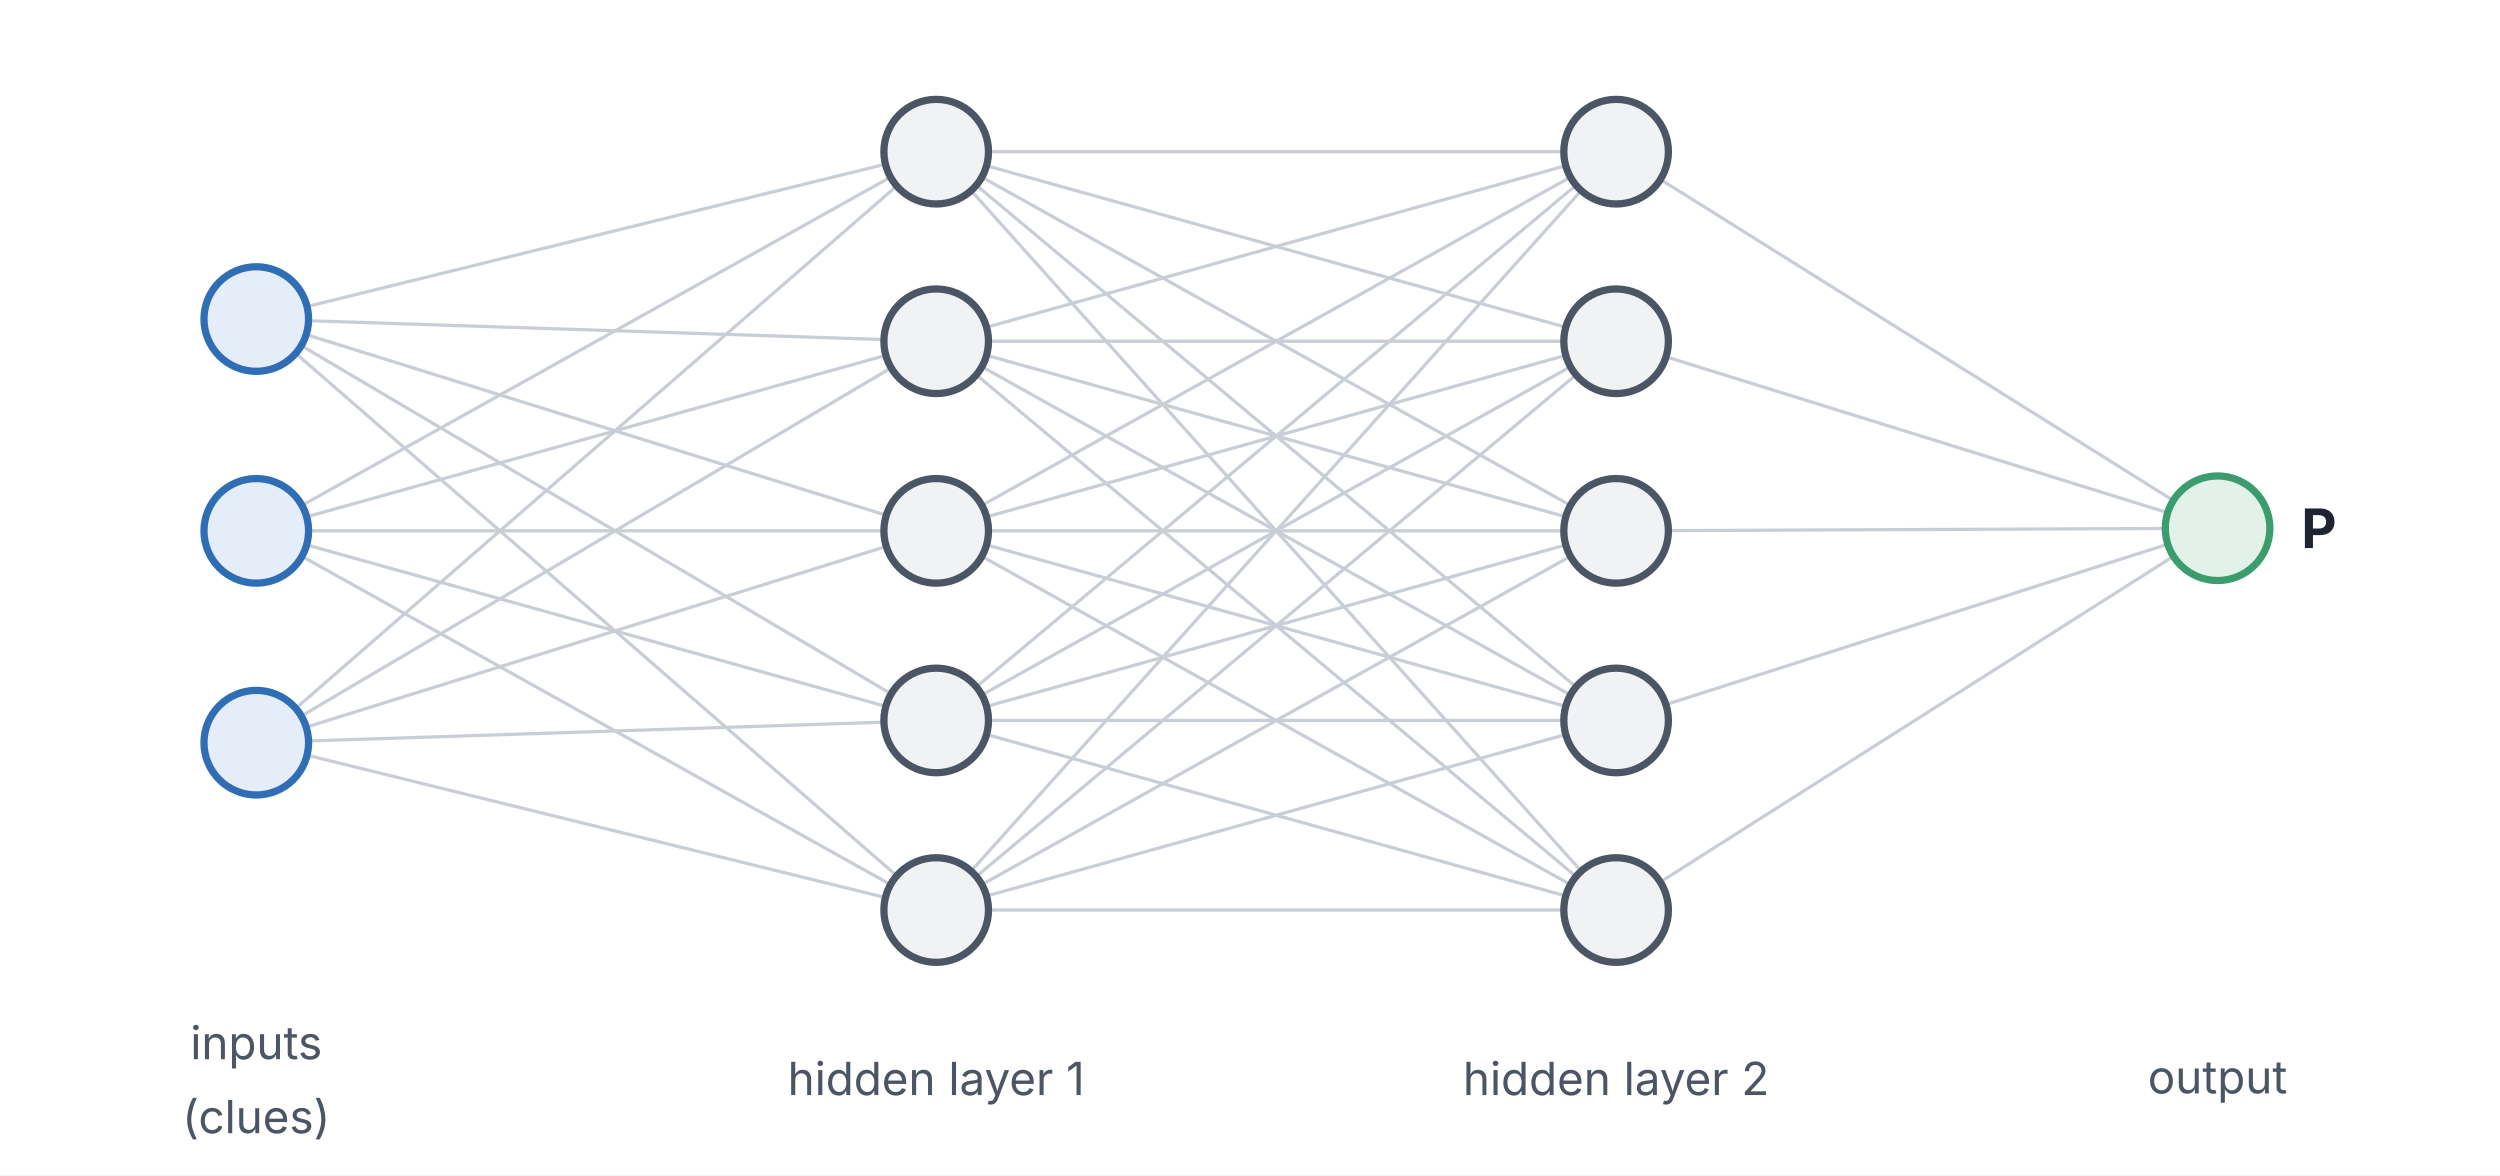
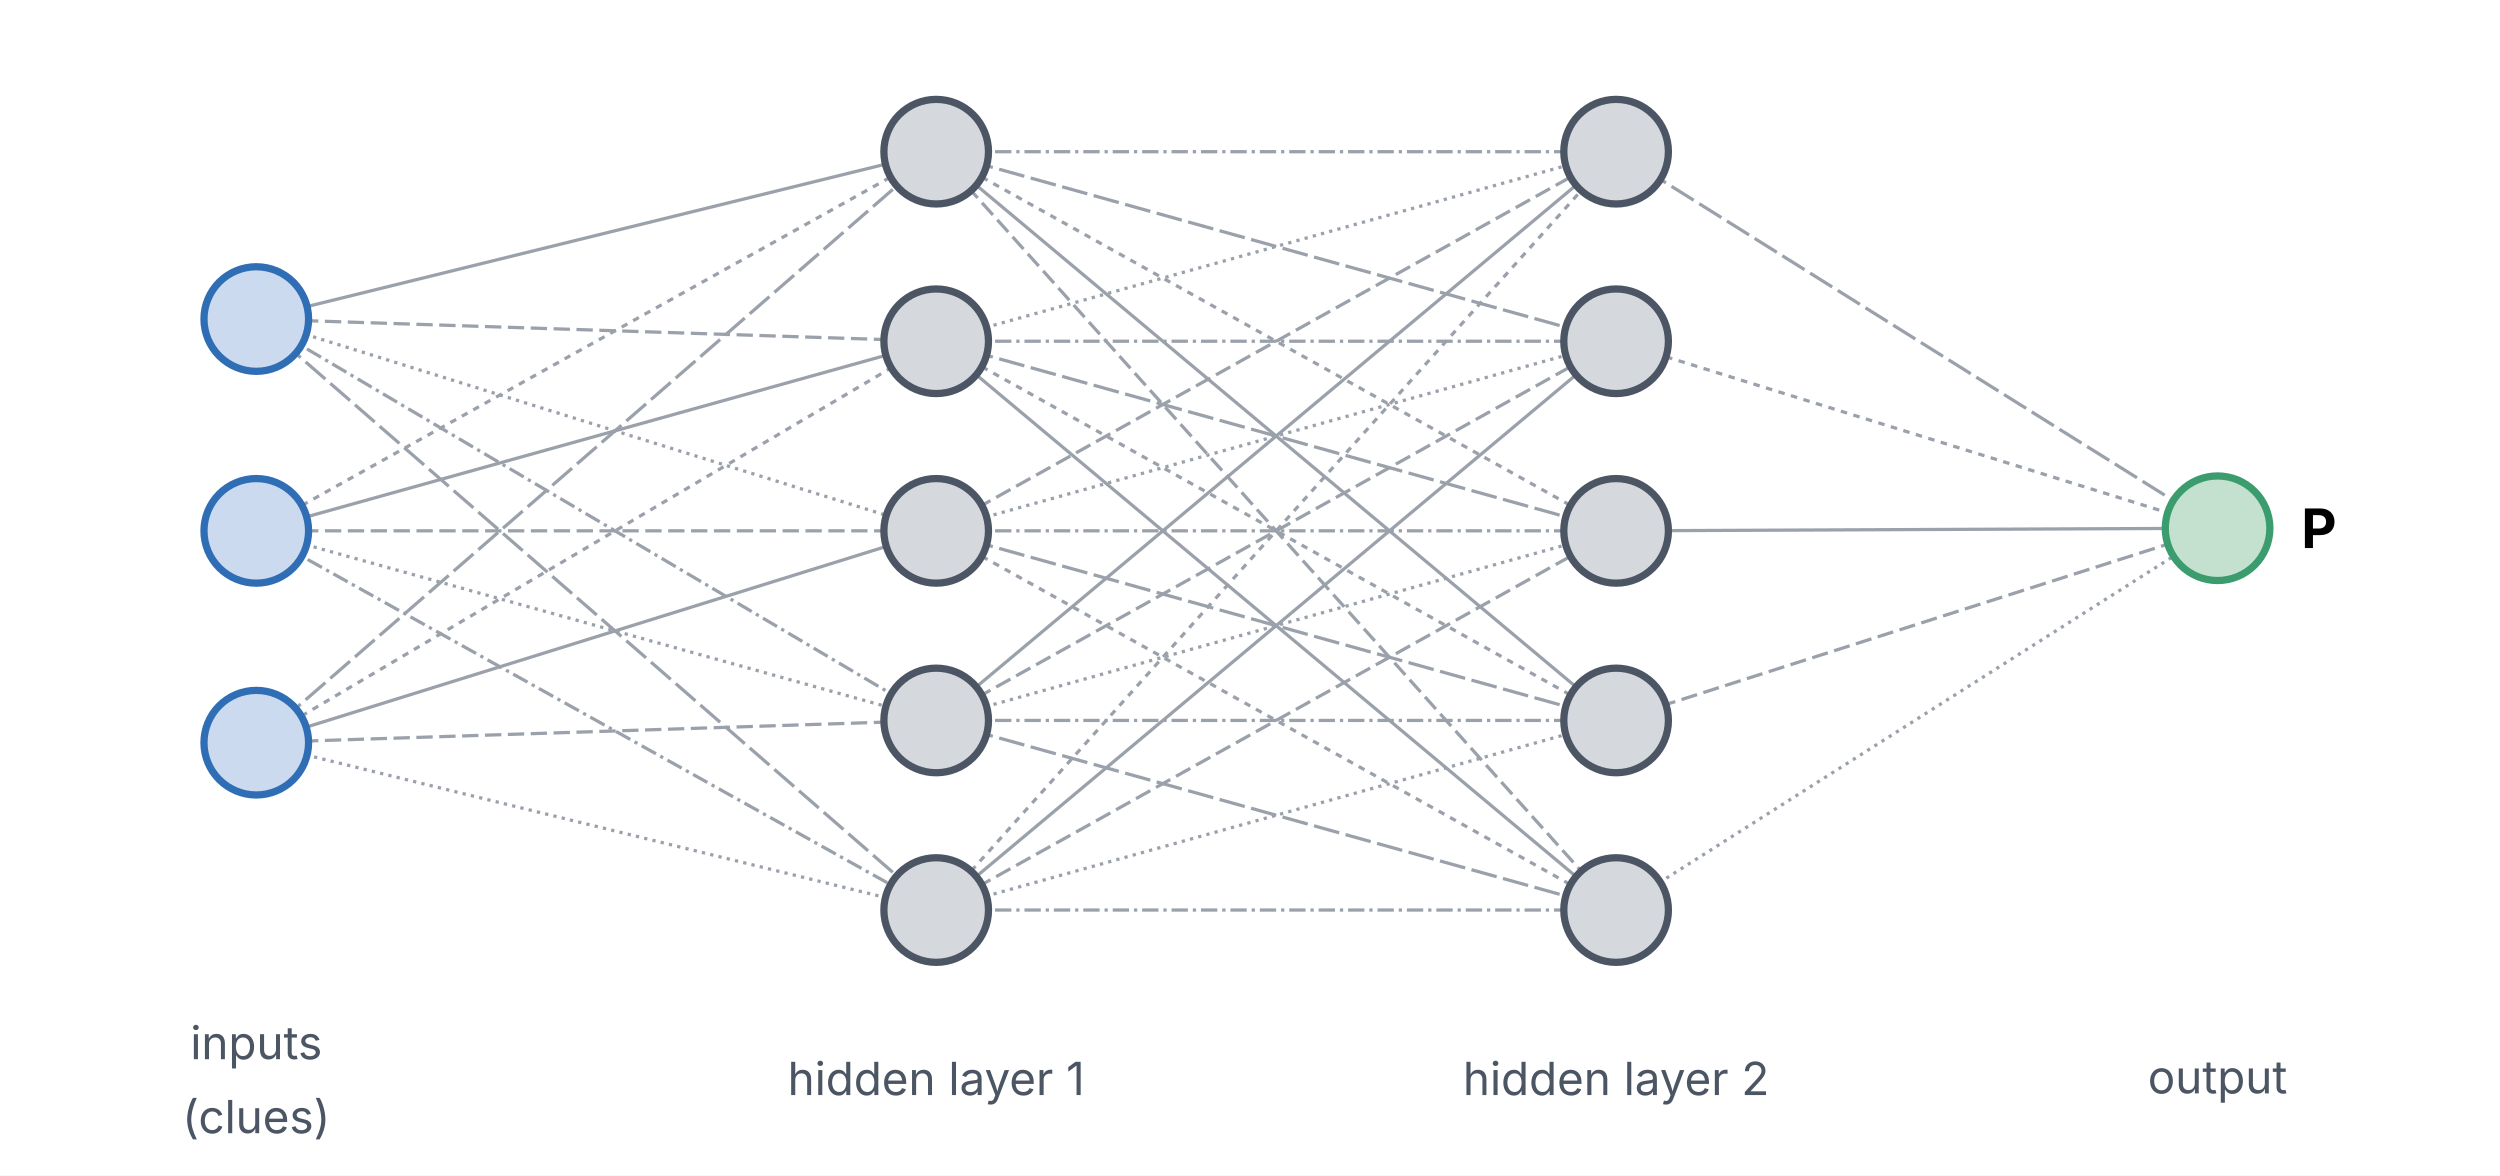
<svg xmlns="http://www.w3.org/2000/svg" width="344.16pt" height="161.83pt" viewBox="0 0 344.16 161.83" version="1.1">
  <defs>
    <style type="text/css">*{stroke-linejoin: round; stroke-linecap: butt}</style>
  </defs>
  <g id="figure_1">
    <g id="patch_1">
      <path d="M 0 161.83  L 344.16 161.83  L 344.16 0  L 0 0  z " style="fill: #ffffff" />
    </g>
    <g id="axes_1">
      <g id="line2d_1">
-         <path d="M 35.28 43.92  L 128.88 20.88  " clip-path="url(#p7cce0aa101)" style="fill: none; stroke: #c9ced6; stroke-width: 0.45; stroke-linecap: round" />
+         <path d="M 35.28 43.92  L 128.88 20.88  " clip-path="url(#p9bbc3f836b)" style="fill: none; stroke: #9aa1ab; stroke-width: 0.45; stroke-linecap: round" />
      </g>
      <g id="line2d_2">
-         <path d="M 35.28 43.92  L 128.88 46.98  " clip-path="url(#p7cce0aa101)" style="fill: none; stroke: #c9ced6; stroke-width: 0.45; stroke-linecap: round" />
+         <path d="M 35.28 43.92  L 128.88 46.98  " clip-path="url(#p9bbc3f836b)" style="fill: none; stroke-dasharray: 2.25,0.9; stroke-dashoffset: 0; stroke: #9aa1ab; stroke-width: 0.45" />
      </g>
      <g id="line2d_3">
-         <path d="M 35.28 43.92  L 128.88 73.08  " clip-path="url(#p7cce0aa101)" style="fill: none; stroke: #c9ced6; stroke-width: 0.45; stroke-linecap: round" />
+         <path d="M 35.28 43.92  L 128.88 73.08  " clip-path="url(#p9bbc3f836b)" style="fill: none; stroke-dasharray: 0.45,0.72; stroke-dashoffset: 0; stroke: #9aa1ab; stroke-width: 0.45" />
      </g>
      <g id="line2d_4">
-         <path d="M 35.28 43.92  L 128.88 99.18  " clip-path="url(#p7cce0aa101)" style="fill: none; stroke: #c9ced6; stroke-width: 0.45; stroke-linecap: round" />
+         <path d="M 35.28 43.92  L 128.88 99.18  " clip-path="url(#p9bbc3f836b)" style="fill: none; stroke-dasharray: 2.25,0.675,0.45,0.675; stroke-dashoffset: 0; stroke: #9aa1ab; stroke-width: 0.45" />
      </g>
      <g id="line2d_5">
-         <path d="M 35.28 43.92  L 128.88 125.28  " clip-path="url(#p7cce0aa101)" style="fill: none; stroke: #c9ced6; stroke-width: 0.45; stroke-linecap: round" />
+         <path d="M 35.28 43.92  L 128.88 125.28  " clip-path="url(#p9bbc3f836b)" style="fill: none; stroke-dasharray: 3.6,0.9; stroke-dashoffset: 0; stroke: #9aa1ab; stroke-width: 0.45" />
      </g>
      <g id="line2d_6">
-         <path d="M 35.28 73.08  L 128.88 20.88  " clip-path="url(#p7cce0aa101)" style="fill: none; stroke: #c9ced6; stroke-width: 0.45; stroke-linecap: round" />
+         <path d="M 35.28 73.08  L 128.88 20.88  " clip-path="url(#p9bbc3f836b)" style="fill: none; stroke-dasharray: 0.9,0.9; stroke-dashoffset: 0; stroke: #9aa1ab; stroke-width: 0.45" />
      </g>
      <g id="line2d_7">
-         <path d="M 35.28 73.08  L 128.88 46.98  " clip-path="url(#p7cce0aa101)" style="fill: none; stroke: #c9ced6; stroke-width: 0.45; stroke-linecap: round" />
+         <path d="M 35.28 73.08  L 128.88 46.98  " clip-path="url(#p9bbc3f836b)" style="fill: none; stroke: #9aa1ab; stroke-width: 0.45; stroke-linecap: round" />
      </g>
      <g id="line2d_8">
-         <path d="M 35.28 73.08  L 128.88 73.08  " clip-path="url(#p7cce0aa101)" style="fill: none; stroke: #c9ced6; stroke-width: 0.45; stroke-linecap: round" />
+         <path d="M 35.28 73.08  L 128.88 73.08  " clip-path="url(#p9bbc3f836b)" style="fill: none; stroke-dasharray: 2.25,0.9; stroke-dashoffset: 0; stroke: #9aa1ab; stroke-width: 0.45" />
      </g>
      <g id="line2d_9">
-         <path d="M 35.28 73.08  L 128.88 99.18  " clip-path="url(#p7cce0aa101)" style="fill: none; stroke: #c9ced6; stroke-width: 0.45; stroke-linecap: round" />
+         <path d="M 35.28 73.08  L 128.88 99.18  " clip-path="url(#p9bbc3f836b)" style="fill: none; stroke-dasharray: 0.45,0.72; stroke-dashoffset: 0; stroke: #9aa1ab; stroke-width: 0.45" />
      </g>
      <g id="line2d_10">
-         <path d="M 35.28 73.08  L 128.88 125.28  " clip-path="url(#p7cce0aa101)" style="fill: none; stroke: #c9ced6; stroke-width: 0.45; stroke-linecap: round" />
+         <path d="M 35.28 73.08  L 128.88 125.28  " clip-path="url(#p9bbc3f836b)" style="fill: none; stroke-dasharray: 2.25,0.675,0.45,0.675; stroke-dashoffset: 0; stroke: #9aa1ab; stroke-width: 0.45" />
      </g>
      <g id="line2d_11">
-         <path d="M 35.28 102.24  L 128.88 20.88  " clip-path="url(#p7cce0aa101)" style="fill: none; stroke: #c9ced6; stroke-width: 0.45; stroke-linecap: round" />
+         <path d="M 35.28 102.24  L 128.88 20.88  " clip-path="url(#p9bbc3f836b)" style="fill: none; stroke-dasharray: 3.6,0.9; stroke-dashoffset: 0; stroke: #9aa1ab; stroke-width: 0.45" />
      </g>
      <g id="line2d_12">
-         <path d="M 35.28 102.24  L 128.88 46.98  " clip-path="url(#p7cce0aa101)" style="fill: none; stroke: #c9ced6; stroke-width: 0.45; stroke-linecap: round" />
+         <path d="M 35.28 102.24  L 128.88 46.98  " clip-path="url(#p9bbc3f836b)" style="fill: none; stroke-dasharray: 0.9,0.9; stroke-dashoffset: 0; stroke: #9aa1ab; stroke-width: 0.45" />
      </g>
      <g id="line2d_13">
-         <path d="M 35.28 102.24  L 128.88 73.08  " clip-path="url(#p7cce0aa101)" style="fill: none; stroke: #c9ced6; stroke-width: 0.45; stroke-linecap: round" />
+         <path d="M 35.28 102.24  L 128.88 73.08  " clip-path="url(#p9bbc3f836b)" style="fill: none; stroke: #9aa1ab; stroke-width: 0.45; stroke-linecap: round" />
      </g>
      <g id="line2d_14">
-         <path d="M 35.28 102.24  L 128.88 99.18  " clip-path="url(#p7cce0aa101)" style="fill: none; stroke: #c9ced6; stroke-width: 0.45; stroke-linecap: round" />
+         <path d="M 35.28 102.24  L 128.88 99.18  " clip-path="url(#p9bbc3f836b)" style="fill: none; stroke-dasharray: 2.25,0.9; stroke-dashoffset: 0; stroke: #9aa1ab; stroke-width: 0.45" />
      </g>
      <g id="line2d_15">
-         <path d="M 35.28 102.24  L 128.88 125.28  " clip-path="url(#p7cce0aa101)" style="fill: none; stroke: #c9ced6; stroke-width: 0.45; stroke-linecap: round" />
+         <path d="M 35.28 102.24  L 128.88 125.28  " clip-path="url(#p9bbc3f836b)" style="fill: none; stroke-dasharray: 0.45,0.72; stroke-dashoffset: 0; stroke: #9aa1ab; stroke-width: 0.45" />
      </g>
      <g id="line2d_16">
-         <path d="M 128.88 20.88  L 222.48 20.88  " clip-path="url(#p7cce0aa101)" style="fill: none; stroke: #c9ced6; stroke-width: 0.45; stroke-linecap: round" />
+         <path d="M 128.88 20.88  L 222.48 20.88  " clip-path="url(#p9bbc3f836b)" style="fill: none; stroke-dasharray: 2.25,0.675,0.45,0.675; stroke-dashoffset: 0; stroke: #9aa1ab; stroke-width: 0.45" />
      </g>
      <g id="line2d_17">
-         <path d="M 128.88 20.88  L 222.48 46.98  " clip-path="url(#p7cce0aa101)" style="fill: none; stroke: #c9ced6; stroke-width: 0.45; stroke-linecap: round" />
+         <path d="M 128.88 20.88  L 222.48 46.98  " clip-path="url(#p9bbc3f836b)" style="fill: none; stroke-dasharray: 3.6,0.9; stroke-dashoffset: 0; stroke: #9aa1ab; stroke-width: 0.45" />
      </g>
      <g id="line2d_18">
-         <path d="M 128.88 20.88  L 222.48 73.08  " clip-path="url(#p7cce0aa101)" style="fill: none; stroke: #c9ced6; stroke-width: 0.45; stroke-linecap: round" />
+         <path d="M 128.88 20.88  L 222.48 73.08  " clip-path="url(#p9bbc3f836b)" style="fill: none; stroke-dasharray: 0.9,0.9; stroke-dashoffset: 0; stroke: #9aa1ab; stroke-width: 0.45" />
      </g>
      <g id="line2d_19">
-         <path d="M 128.88 20.88  L 222.48 99.18  " clip-path="url(#p7cce0aa101)" style="fill: none; stroke: #c9ced6; stroke-width: 0.45; stroke-linecap: round" />
+         <path d="M 128.88 20.88  L 222.48 99.18  " clip-path="url(#p9bbc3f836b)" style="fill: none; stroke: #9aa1ab; stroke-width: 0.45; stroke-linecap: round" />
      </g>
      <g id="line2d_20">
-         <path d="M 128.88 20.88  L 222.48 125.28  " clip-path="url(#p7cce0aa101)" style="fill: none; stroke: #c9ced6; stroke-width: 0.45; stroke-linecap: round" />
+         <path d="M 128.88 20.88  L 222.48 125.28  " clip-path="url(#p9bbc3f836b)" style="fill: none; stroke-dasharray: 2.25,0.9; stroke-dashoffset: 0; stroke: #9aa1ab; stroke-width: 0.45" />
      </g>
      <g id="line2d_21">
-         <path d="M 128.88 46.98  L 222.48 20.88  " clip-path="url(#p7cce0aa101)" style="fill: none; stroke: #c9ced6; stroke-width: 0.45; stroke-linecap: round" />
+         <path d="M 128.88 46.98  L 222.48 20.88  " clip-path="url(#p9bbc3f836b)" style="fill: none; stroke-dasharray: 0.45,0.72; stroke-dashoffset: 0; stroke: #9aa1ab; stroke-width: 0.45" />
      </g>
      <g id="line2d_22">
-         <path d="M 128.88 46.98  L 222.48 46.98  " clip-path="url(#p7cce0aa101)" style="fill: none; stroke: #c9ced6; stroke-width: 0.45; stroke-linecap: round" />
+         <path d="M 128.88 46.98  L 222.48 46.98  " clip-path="url(#p9bbc3f836b)" style="fill: none; stroke-dasharray: 2.25,0.675,0.45,0.675; stroke-dashoffset: 0; stroke: #9aa1ab; stroke-width: 0.45" />
      </g>
      <g id="line2d_23">
-         <path d="M 128.88 46.98  L 222.48 73.08  " clip-path="url(#p7cce0aa101)" style="fill: none; stroke: #c9ced6; stroke-width: 0.45; stroke-linecap: round" />
+         <path d="M 128.88 46.98  L 222.48 73.08  " clip-path="url(#p9bbc3f836b)" style="fill: none; stroke-dasharray: 3.6,0.9; stroke-dashoffset: 0; stroke: #9aa1ab; stroke-width: 0.45" />
      </g>
      <g id="line2d_24">
-         <path d="M 128.88 46.98  L 222.48 99.18  " clip-path="url(#p7cce0aa101)" style="fill: none; stroke: #c9ced6; stroke-width: 0.45; stroke-linecap: round" />
+         <path d="M 128.88 46.98  L 222.48 99.18  " clip-path="url(#p9bbc3f836b)" style="fill: none; stroke-dasharray: 0.9,0.9; stroke-dashoffset: 0; stroke: #9aa1ab; stroke-width: 0.45" />
      </g>
      <g id="line2d_25">
-         <path d="M 128.88 46.98  L 222.48 125.28  " clip-path="url(#p7cce0aa101)" style="fill: none; stroke: #c9ced6; stroke-width: 0.45; stroke-linecap: round" />
+         <path d="M 128.88 46.98  L 222.48 125.28  " clip-path="url(#p9bbc3f836b)" style="fill: none; stroke: #9aa1ab; stroke-width: 0.45; stroke-linecap: round" />
      </g>
      <g id="line2d_26">
-         <path d="M 128.88 73.08  L 222.48 20.88  " clip-path="url(#p7cce0aa101)" style="fill: none; stroke: #c9ced6; stroke-width: 0.45; stroke-linecap: round" />
+         <path d="M 128.88 73.08  L 222.48 20.88  " clip-path="url(#p9bbc3f836b)" style="fill: none; stroke-dasharray: 2.25,0.9; stroke-dashoffset: 0; stroke: #9aa1ab; stroke-width: 0.45" />
      </g>
      <g id="line2d_27">
-         <path d="M 128.88 73.08  L 222.48 46.98  " clip-path="url(#p7cce0aa101)" style="fill: none; stroke: #c9ced6; stroke-width: 0.45; stroke-linecap: round" />
+         <path d="M 128.88 73.08  L 222.48 46.98  " clip-path="url(#p9bbc3f836b)" style="fill: none; stroke-dasharray: 0.45,0.72; stroke-dashoffset: 0; stroke: #9aa1ab; stroke-width: 0.45" />
      </g>
      <g id="line2d_28">
-         <path d="M 128.88 73.08  L 222.48 73.08  " clip-path="url(#p7cce0aa101)" style="fill: none; stroke: #c9ced6; stroke-width: 0.45; stroke-linecap: round" />
+         <path d="M 128.88 73.08  L 222.48 73.08  " clip-path="url(#p9bbc3f836b)" style="fill: none; stroke-dasharray: 2.25,0.675,0.45,0.675; stroke-dashoffset: 0; stroke: #9aa1ab; stroke-width: 0.45" />
      </g>
      <g id="line2d_29">
-         <path d="M 128.88 73.08  L 222.48 99.18  " clip-path="url(#p7cce0aa101)" style="fill: none; stroke: #c9ced6; stroke-width: 0.45; stroke-linecap: round" />
+         <path d="M 128.88 73.08  L 222.48 99.18  " clip-path="url(#p9bbc3f836b)" style="fill: none; stroke-dasharray: 3.6,0.9; stroke-dashoffset: 0; stroke: #9aa1ab; stroke-width: 0.45" />
      </g>
      <g id="line2d_30">
-         <path d="M 128.88 73.08  L 222.48 125.28  " clip-path="url(#p7cce0aa101)" style="fill: none; stroke: #c9ced6; stroke-width: 0.45; stroke-linecap: round" />
+         <path d="M 128.88 73.08  L 222.48 125.28  " clip-path="url(#p9bbc3f836b)" style="fill: none; stroke-dasharray: 0.9,0.9; stroke-dashoffset: 0; stroke: #9aa1ab; stroke-width: 0.45" />
      </g>
      <g id="line2d_31">
-         <path d="M 128.88 99.18  L 222.48 20.88  " clip-path="url(#p7cce0aa101)" style="fill: none; stroke: #c9ced6; stroke-width: 0.45; stroke-linecap: round" />
+         <path d="M 128.88 99.18  L 222.48 20.88  " clip-path="url(#p9bbc3f836b)" style="fill: none; stroke: #9aa1ab; stroke-width: 0.45; stroke-linecap: round" />
      </g>
      <g id="line2d_32">
-         <path d="M 128.88 99.18  L 222.48 46.98  " clip-path="url(#p7cce0aa101)" style="fill: none; stroke: #c9ced6; stroke-width: 0.45; stroke-linecap: round" />
+         <path d="M 128.88 99.18  L 222.48 46.98  " clip-path="url(#p9bbc3f836b)" style="fill: none; stroke-dasharray: 2.25,0.9; stroke-dashoffset: 0; stroke: #9aa1ab; stroke-width: 0.45" />
      </g>
      <g id="line2d_33">
-         <path d="M 128.88 99.18  L 222.48 73.08  " clip-path="url(#p7cce0aa101)" style="fill: none; stroke: #c9ced6; stroke-width: 0.45; stroke-linecap: round" />
+         <path d="M 128.88 99.18  L 222.48 73.08  " clip-path="url(#p9bbc3f836b)" style="fill: none; stroke-dasharray: 0.45,0.72; stroke-dashoffset: 0; stroke: #9aa1ab; stroke-width: 0.45" />
      </g>
      <g id="line2d_34">
-         <path d="M 128.88 99.18  L 222.48 99.18  " clip-path="url(#p7cce0aa101)" style="fill: none; stroke: #c9ced6; stroke-width: 0.45; stroke-linecap: round" />
+         <path d="M 128.88 99.18  L 222.48 99.18  " clip-path="url(#p9bbc3f836b)" style="fill: none; stroke-dasharray: 2.25,0.675,0.45,0.675; stroke-dashoffset: 0; stroke: #9aa1ab; stroke-width: 0.45" />
      </g>
      <g id="line2d_35">
-         <path d="M 128.88 99.18  L 222.48 125.28  " clip-path="url(#p7cce0aa101)" style="fill: none; stroke: #c9ced6; stroke-width: 0.45; stroke-linecap: round" />
+         <path d="M 128.88 99.18  L 222.48 125.28  " clip-path="url(#p9bbc3f836b)" style="fill: none; stroke-dasharray: 3.6,0.9; stroke-dashoffset: 0; stroke: #9aa1ab; stroke-width: 0.45" />
      </g>
      <g id="line2d_36">
-         <path d="M 128.88 125.28  L 222.48 20.88  " clip-path="url(#p7cce0aa101)" style="fill: none; stroke: #c9ced6; stroke-width: 0.45; stroke-linecap: round" />
+         <path d="M 128.88 125.28  L 222.48 20.88  " clip-path="url(#p9bbc3f836b)" style="fill: none; stroke-dasharray: 0.9,0.9; stroke-dashoffset: 0; stroke: #9aa1ab; stroke-width: 0.45" />
      </g>
      <g id="line2d_37">
-         <path d="M 128.88 125.28  L 222.48 46.98  " clip-path="url(#p7cce0aa101)" style="fill: none; stroke: #c9ced6; stroke-width: 0.45; stroke-linecap: round" />
+         <path d="M 128.88 125.28  L 222.48 46.98  " clip-path="url(#p9bbc3f836b)" style="fill: none; stroke: #9aa1ab; stroke-width: 0.45; stroke-linecap: round" />
      </g>
      <g id="line2d_38">
-         <path d="M 128.88 125.28  L 222.48 73.08  " clip-path="url(#p7cce0aa101)" style="fill: none; stroke: #c9ced6; stroke-width: 0.45; stroke-linecap: round" />
+         <path d="M 128.88 125.28  L 222.48 73.08  " clip-path="url(#p9bbc3f836b)" style="fill: none; stroke-dasharray: 2.25,0.9; stroke-dashoffset: 0; stroke: #9aa1ab; stroke-width: 0.45" />
      </g>
      <g id="line2d_39">
-         <path d="M 128.88 125.28  L 222.48 99.18  " clip-path="url(#p7cce0aa101)" style="fill: none; stroke: #c9ced6; stroke-width: 0.45; stroke-linecap: round" />
+         <path d="M 128.88 125.28  L 222.48 99.18  " clip-path="url(#p9bbc3f836b)" style="fill: none; stroke-dasharray: 0.45,0.72; stroke-dashoffset: 0; stroke: #9aa1ab; stroke-width: 0.45" />
      </g>
      <g id="line2d_40">
-         <path d="M 128.88 125.28  L 222.48 125.28  " clip-path="url(#p7cce0aa101)" style="fill: none; stroke: #c9ced6; stroke-width: 0.45; stroke-linecap: round" />
+         <path d="M 128.88 125.28  L 222.48 125.28  " clip-path="url(#p9bbc3f836b)" style="fill: none; stroke-dasharray: 2.25,0.675,0.45,0.675; stroke-dashoffset: 0; stroke: #9aa1ab; stroke-width: 0.45" />
      </g>
      <g id="line2d_41">
-         <path d="M 222.48 20.88  L 305.28 72.72  " clip-path="url(#p7cce0aa101)" style="fill: none; stroke: #c9ced6; stroke-width: 0.45; stroke-linecap: round" />
+         <path d="M 222.48 20.88  L 305.28 72.72  " clip-path="url(#p9bbc3f836b)" style="fill: none; stroke-dasharray: 3.6,0.9; stroke-dashoffset: 0; stroke: #9aa1ab; stroke-width: 0.45" />
      </g>
      <g id="line2d_42">
-         <path d="M 222.48 46.98  L 305.28 72.72  " clip-path="url(#p7cce0aa101)" style="fill: none; stroke: #c9ced6; stroke-width: 0.45; stroke-linecap: round" />
+         <path d="M 222.48 46.98  L 305.28 72.72  " clip-path="url(#p9bbc3f836b)" style="fill: none; stroke-dasharray: 0.9,0.9; stroke-dashoffset: 0; stroke: #9aa1ab; stroke-width: 0.45" />
      </g>
      <g id="line2d_43">
-         <path d="M 222.48 73.08  L 305.28 72.72  " clip-path="url(#p7cce0aa101)" style="fill: none; stroke: #c9ced6; stroke-width: 0.45; stroke-linecap: round" />
+         <path d="M 222.48 73.08  L 305.28 72.72  " clip-path="url(#p9bbc3f836b)" style="fill: none; stroke: #9aa1ab; stroke-width: 0.45; stroke-linecap: round" />
      </g>
      <g id="line2d_44">
-         <path d="M 222.48 99.18  L 305.28 72.72  " clip-path="url(#p7cce0aa101)" style="fill: none; stroke: #c9ced6; stroke-width: 0.45; stroke-linecap: round" />
+         <path d="M 222.48 99.18  L 305.28 72.72  " clip-path="url(#p9bbc3f836b)" style="fill: none; stroke-dasharray: 2.25,0.9; stroke-dashoffset: 0; stroke: #9aa1ab; stroke-width: 0.45" />
      </g>
      <g id="line2d_45">
-         <path d="M 222.48 125.28  L 305.28 72.72  " clip-path="url(#p7cce0aa101)" style="fill: none; stroke: #c9ced6; stroke-width: 0.45; stroke-linecap: round" />
+         <path d="M 222.48 125.28  L 305.28 72.72  " clip-path="url(#p9bbc3f836b)" style="fill: none; stroke-dasharray: 0.45,0.72; stroke-dashoffset: 0; stroke: #9aa1ab; stroke-width: 0.45" />
      </g>
      <g id="patch_2">
-         <path d="M 35.28 51.12  C 37.189 51.12 39.021 50.361 40.371 49.011  C 41.721 47.661 42.48 45.829 42.48 43.92  C 42.48 42.011 41.721 40.179 40.371 38.829  C 39.021 37.479 37.189 36.72 35.28 36.72  C 33.371 36.72 31.539 37.479 30.189 38.829  C 28.839 40.179 28.08 42.011 28.08 43.92  C 28.08 45.829 28.839 47.661 30.189 49.011  C 31.539 50.361 33.371 51.12 35.28 51.12  z " clip-path="url(#p7cce0aa101)" style="fill: #e4edf8; stroke: #2f6db5; stroke-linejoin: miter" />
+         <path d="M 35.28 51.12  C 37.189 51.12 39.021 50.361 40.371 49.011  C 41.721 47.661 42.48 45.829 42.48 43.92  C 42.48 42.011 41.721 40.179 40.371 38.829  C 39.021 37.479 37.189 36.72 35.28 36.72  C 33.371 36.72 31.539 37.479 30.189 38.829  C 28.839 40.179 28.08 42.011 28.08 43.92  C 28.08 45.829 28.839 47.661 30.189 49.011  C 31.539 50.361 33.371 51.12 35.28 51.12  z " clip-path="url(#p9bbc3f836b)" style="fill: #cbdaef; stroke: #2f6db5; stroke-linejoin: miter" />
      </g>
      <g id="patch_3">
-         <path d="M 35.28 80.28  C 37.189 80.28 39.021 79.521 40.371 78.171  C 41.721 76.821 42.48 74.989 42.48 73.08  C 42.48 71.171 41.721 69.339 40.371 67.989  C 39.021 66.639 37.189 65.88 35.28 65.88  C 33.371 65.88 31.539 66.639 30.189 67.989  C 28.839 69.339 28.08 71.171 28.08 73.08  C 28.08 74.989 28.839 76.821 30.189 78.171  C 31.539 79.521 33.371 80.28 35.28 80.28  z " clip-path="url(#p7cce0aa101)" style="fill: #e4edf8; stroke: #2f6db5; stroke-linejoin: miter" />
+         <path d="M 35.28 80.28  C 37.189 80.28 39.021 79.521 40.371 78.171  C 41.721 76.821 42.48 74.989 42.48 73.08  C 42.48 71.171 41.721 69.339 40.371 67.989  C 39.021 66.639 37.189 65.88 35.28 65.88  C 33.371 65.88 31.539 66.639 30.189 67.989  C 28.839 69.339 28.08 71.171 28.08 73.08  C 28.08 74.989 28.839 76.821 30.189 78.171  C 31.539 79.521 33.371 80.28 35.28 80.28  z " clip-path="url(#p9bbc3f836b)" style="fill: #cbdaef; stroke: #2f6db5; stroke-linejoin: miter" />
      </g>
      <g id="patch_4">
-         <path d="M 35.28 109.44  C 37.189 109.44 39.021 108.681 40.371 107.331  C 41.721 105.981 42.48 104.149 42.48 102.24  C 42.48 100.331 41.721 98.499 40.371 97.149  C 39.021 95.799 37.189 95.04 35.28 95.04  C 33.371 95.04 31.539 95.799 30.189 97.149  C 28.839 98.499 28.08 100.331 28.08 102.24  C 28.08 104.149 28.839 105.981 30.189 107.331  C 31.539 108.681 33.371 109.44 35.28 109.44  z " clip-path="url(#p7cce0aa101)" style="fill: #e4edf8; stroke: #2f6db5; stroke-linejoin: miter" />
+         <path d="M 35.28 109.44  C 37.189 109.44 39.021 108.681 40.371 107.331  C 41.721 105.981 42.48 104.149 42.48 102.24  C 42.48 100.331 41.721 98.499 40.371 97.149  C 39.021 95.799 37.189 95.04 35.28 95.04  C 33.371 95.04 31.539 95.799 30.189 97.149  C 28.839 98.499 28.08 100.331 28.08 102.24  C 28.08 104.149 28.839 105.981 30.189 107.331  C 31.539 108.681 33.371 109.44 35.28 109.44  z " clip-path="url(#p9bbc3f836b)" style="fill: #cbdaef; stroke: #2f6db5; stroke-linejoin: miter" />
      </g>
      <g id="patch_5">
-         <path d="M 128.88 28.08  C 130.789 28.08 132.621 27.321 133.971 25.971  C 135.321 24.621 136.08 22.789 136.08 20.88  C 136.08 18.971 135.321 17.139 133.971 15.789  C 132.621 14.439 130.789 13.68 128.88 13.68  C 126.971 13.68 125.139 14.439 123.789 15.789  C 122.439 17.139 121.68 18.971 121.68 20.88  C 121.68 22.789 122.439 24.621 123.789 25.971  C 125.139 27.321 126.971 28.08 128.88 28.08  z " clip-path="url(#p7cce0aa101)" style="fill: #f1f2f4; stroke: #4b5563; stroke-linejoin: miter" />
+         <path d="M 128.88 28.08  C 130.789 28.08 132.621 27.321 133.971 25.971  C 135.321 24.621 136.08 22.789 136.08 20.88  C 136.08 18.971 135.321 17.139 133.971 15.789  C 132.621 14.439 130.789 13.68 128.88 13.68  C 126.971 13.68 125.139 14.439 123.789 15.789  C 122.439 17.139 121.68 18.971 121.68 20.88  C 121.68 22.789 122.439 24.621 123.789 25.971  C 125.139 27.321 126.971 28.08 128.88 28.08  z " clip-path="url(#p9bbc3f836b)" style="fill: #d5d8dd; stroke: #4b5563; stroke-linejoin: miter" />
      </g>
      <g id="patch_6">
-         <path d="M 128.88 54.18  C 130.789 54.18 132.621 53.421 133.971 52.071  C 135.321 50.721 136.08 48.889 136.08 46.98  C 136.08 45.071 135.321 43.239 133.971 41.889  C 132.621 40.539 130.789 39.78 128.88 39.78  C 126.971 39.78 125.139 40.539 123.789 41.889  C 122.439 43.239 121.68 45.071 121.68 46.98  C 121.68 48.889 122.439 50.721 123.789 52.071  C 125.139 53.421 126.971 54.18 128.88 54.18  z " clip-path="url(#p7cce0aa101)" style="fill: #f1f2f4; stroke: #4b5563; stroke-linejoin: miter" />
+         <path d="M 128.88 54.18  C 130.789 54.18 132.621 53.421 133.971 52.071  C 135.321 50.721 136.08 48.889 136.08 46.98  C 136.08 45.071 135.321 43.239 133.971 41.889  C 132.621 40.539 130.789 39.78 128.88 39.78  C 126.971 39.78 125.139 40.539 123.789 41.889  C 122.439 43.239 121.68 45.071 121.68 46.98  C 121.68 48.889 122.439 50.721 123.789 52.071  C 125.139 53.421 126.971 54.18 128.88 54.18  z " clip-path="url(#p9bbc3f836b)" style="fill: #d5d8dd; stroke: #4b5563; stroke-linejoin: miter" />
      </g>
      <g id="patch_7">
-         <path d="M 128.88 80.28  C 130.789 80.28 132.621 79.521 133.971 78.171  C 135.321 76.821 136.08 74.989 136.08 73.08  C 136.08 71.171 135.321 69.339 133.971 67.989  C 132.621 66.639 130.789 65.88 128.88 65.88  C 126.971 65.88 125.139 66.639 123.789 67.989  C 122.439 69.339 121.68 71.171 121.68 73.08  C 121.68 74.989 122.439 76.821 123.789 78.171  C 125.139 79.521 126.971 80.28 128.88 80.28  z " clip-path="url(#p7cce0aa101)" style="fill: #f1f2f4; stroke: #4b5563; stroke-linejoin: miter" />
+         <path d="M 128.88 80.28  C 130.789 80.28 132.621 79.521 133.971 78.171  C 135.321 76.821 136.08 74.989 136.08 73.08  C 136.08 71.171 135.321 69.339 133.971 67.989  C 132.621 66.639 130.789 65.88 128.88 65.88  C 126.971 65.88 125.139 66.639 123.789 67.989  C 122.439 69.339 121.68 71.171 121.68 73.08  C 121.68 74.989 122.439 76.821 123.789 78.171  C 125.139 79.521 126.971 80.28 128.88 80.28  z " clip-path="url(#p9bbc3f836b)" style="fill: #d5d8dd; stroke: #4b5563; stroke-linejoin: miter" />
      </g>
      <g id="patch_8">
-         <path d="M 128.88 106.38  C 130.789 106.38 132.621 105.621 133.971 104.271  C 135.321 102.921 136.08 101.089 136.08 99.18  C 136.08 97.271 135.321 95.439 133.971 94.089  C 132.621 92.739 130.789 91.98 128.88 91.98  C 126.971 91.98 125.139 92.739 123.789 94.089  C 122.439 95.439 121.68 97.271 121.68 99.18  C 121.68 101.089 122.439 102.921 123.789 104.271  C 125.139 105.621 126.971 106.38 128.88 106.38  z " clip-path="url(#p7cce0aa101)" style="fill: #f1f2f4; stroke: #4b5563; stroke-linejoin: miter" />
+         <path d="M 128.88 106.38  C 130.789 106.38 132.621 105.621 133.971 104.271  C 135.321 102.921 136.08 101.089 136.08 99.18  C 136.08 97.271 135.321 95.439 133.971 94.089  C 132.621 92.739 130.789 91.98 128.88 91.98  C 126.971 91.98 125.139 92.739 123.789 94.089  C 122.439 95.439 121.68 97.271 121.68 99.18  C 121.68 101.089 122.439 102.921 123.789 104.271  C 125.139 105.621 126.971 106.38 128.88 106.38  z " clip-path="url(#p9bbc3f836b)" style="fill: #d5d8dd; stroke: #4b5563; stroke-linejoin: miter" />
      </g>
      <g id="patch_9">
-         <path d="M 128.88 132.48  C 130.789 132.48 132.621 131.721 133.971 130.371  C 135.321 129.021 136.08 127.189 136.08 125.28  C 136.08 123.371 135.321 121.539 133.971 120.189  C 132.621 118.839 130.789 118.08 128.88 118.08  C 126.971 118.08 125.139 118.839 123.789 120.189  C 122.439 121.539 121.68 123.371 121.68 125.28  C 121.68 127.189 122.439 129.021 123.789 130.371  C 125.139 131.721 126.971 132.48 128.88 132.48  z " clip-path="url(#p7cce0aa101)" style="fill: #f1f2f4; stroke: #4b5563; stroke-linejoin: miter" />
+         <path d="M 128.88 132.48  C 130.789 132.48 132.621 131.721 133.971 130.371  C 135.321 129.021 136.08 127.189 136.08 125.28  C 136.08 123.371 135.321 121.539 133.971 120.189  C 132.621 118.839 130.789 118.08 128.88 118.08  C 126.971 118.08 125.139 118.839 123.789 120.189  C 122.439 121.539 121.68 123.371 121.68 125.28  C 121.68 127.189 122.439 129.021 123.789 130.371  C 125.139 131.721 126.971 132.48 128.88 132.48  z " clip-path="url(#p9bbc3f836b)" style="fill: #d5d8dd; stroke: #4b5563; stroke-linejoin: miter" />
      </g>
      <g id="patch_10">
-         <path d="M 222.48 28.08  C 224.389 28.08 226.221 27.321 227.571 25.971  C 228.921 24.621 229.68 22.789 229.68 20.88  C 229.68 18.971 228.921 17.139 227.571 15.789  C 226.221 14.439 224.389 13.68 222.48 13.68  C 220.571 13.68 218.739 14.439 217.389 15.789  C 216.039 17.139 215.28 18.971 215.28 20.88  C 215.28 22.789 216.039 24.621 217.389 25.971  C 218.739 27.321 220.571 28.08 222.48 28.08  z " clip-path="url(#p7cce0aa101)" style="fill: #f1f2f4; stroke: #4b5563; stroke-linejoin: miter" />
+         <path d="M 222.48 28.08  C 224.389 28.08 226.221 27.321 227.571 25.971  C 228.921 24.621 229.68 22.789 229.68 20.88  C 229.68 18.971 228.921 17.139 227.571 15.789  C 226.221 14.439 224.389 13.68 222.48 13.68  C 220.571 13.68 218.739 14.439 217.389 15.789  C 216.039 17.139 215.28 18.971 215.28 20.88  C 215.28 22.789 216.039 24.621 217.389 25.971  C 218.739 27.321 220.571 28.08 222.48 28.08  z " clip-path="url(#p9bbc3f836b)" style="fill: #d5d8dd; stroke: #4b5563; stroke-linejoin: miter" />
      </g>
      <g id="patch_11">
-         <path d="M 222.48 54.18  C 224.389 54.18 226.221 53.421 227.571 52.071  C 228.921 50.721 229.68 48.889 229.68 46.98  C 229.68 45.071 228.921 43.239 227.571 41.889  C 226.221 40.539 224.389 39.78 222.48 39.78  C 220.571 39.78 218.739 40.539 217.389 41.889  C 216.039 43.239 215.28 45.071 215.28 46.98  C 215.28 48.889 216.039 50.721 217.389 52.071  C 218.739 53.421 220.571 54.18 222.48 54.18  z " clip-path="url(#p7cce0aa101)" style="fill: #f1f2f4; stroke: #4b5563; stroke-linejoin: miter" />
+         <path d="M 222.48 54.18  C 224.389 54.18 226.221 53.421 227.571 52.071  C 228.921 50.721 229.68 48.889 229.68 46.98  C 229.68 45.071 228.921 43.239 227.571 41.889  C 226.221 40.539 224.389 39.78 222.48 39.78  C 220.571 39.78 218.739 40.539 217.389 41.889  C 216.039 43.239 215.28 45.071 215.28 46.98  C 215.28 48.889 216.039 50.721 217.389 52.071  C 218.739 53.421 220.571 54.18 222.48 54.18  z " clip-path="url(#p9bbc3f836b)" style="fill: #d5d8dd; stroke: #4b5563; stroke-linejoin: miter" />
      </g>
      <g id="patch_12">
-         <path d="M 222.48 80.28  C 224.389 80.28 226.221 79.521 227.571 78.171  C 228.921 76.821 229.68 74.989 229.68 73.08  C 229.68 71.171 228.921 69.339 227.571 67.989  C 226.221 66.639 224.389 65.88 222.48 65.88  C 220.571 65.88 218.739 66.639 217.389 67.989  C 216.039 69.339 215.28 71.171 215.28 73.08  C 215.28 74.989 216.039 76.821 217.389 78.171  C 218.739 79.521 220.571 80.28 222.48 80.28  z " clip-path="url(#p7cce0aa101)" style="fill: #f1f2f4; stroke: #4b5563; stroke-linejoin: miter" />
+         <path d="M 222.48 80.28  C 224.389 80.28 226.221 79.521 227.571 78.171  C 228.921 76.821 229.68 74.989 229.68 73.08  C 229.68 71.171 228.921 69.339 227.571 67.989  C 226.221 66.639 224.389 65.88 222.48 65.88  C 220.571 65.88 218.739 66.639 217.389 67.989  C 216.039 69.339 215.28 71.171 215.28 73.08  C 215.28 74.989 216.039 76.821 217.389 78.171  C 218.739 79.521 220.571 80.28 222.48 80.28  z " clip-path="url(#p9bbc3f836b)" style="fill: #d5d8dd; stroke: #4b5563; stroke-linejoin: miter" />
      </g>
      <g id="patch_13">
-         <path d="M 222.48 106.38  C 224.389 106.38 226.221 105.621 227.571 104.271  C 228.921 102.921 229.68 101.089 229.68 99.18  C 229.68 97.271 228.921 95.439 227.571 94.089  C 226.221 92.739 224.389 91.98 222.48 91.98  C 220.571 91.98 218.739 92.739 217.389 94.089  C 216.039 95.439 215.28 97.271 215.28 99.18  C 215.28 101.089 216.039 102.921 217.389 104.271  C 218.739 105.621 220.571 106.38 222.48 106.38  z " clip-path="url(#p7cce0aa101)" style="fill: #f1f2f4; stroke: #4b5563; stroke-linejoin: miter" />
+         <path d="M 222.48 106.38  C 224.389 106.38 226.221 105.621 227.571 104.271  C 228.921 102.921 229.68 101.089 229.68 99.18  C 229.68 97.271 228.921 95.439 227.571 94.089  C 226.221 92.739 224.389 91.98 222.48 91.98  C 220.571 91.98 218.739 92.739 217.389 94.089  C 216.039 95.439 215.28 97.271 215.28 99.18  C 215.28 101.089 216.039 102.921 217.389 104.271  C 218.739 105.621 220.571 106.38 222.48 106.38  z " clip-path="url(#p9bbc3f836b)" style="fill: #d5d8dd; stroke: #4b5563; stroke-linejoin: miter" />
      </g>
      <g id="patch_14">
-         <path d="M 222.48 132.48  C 224.389 132.48 226.221 131.721 227.571 130.371  C 228.921 129.021 229.68 127.189 229.68 125.28  C 229.68 123.371 228.921 121.539 227.571 120.189  C 226.221 118.839 224.389 118.08 222.48 118.08  C 220.571 118.08 218.739 118.839 217.389 120.189  C 216.039 121.539 215.28 123.371 215.28 125.28  C 215.28 127.189 216.039 129.021 217.389 130.371  C 218.739 131.721 220.571 132.48 222.48 132.48  z " clip-path="url(#p7cce0aa101)" style="fill: #f1f2f4; stroke: #4b5563; stroke-linejoin: miter" />
+         <path d="M 222.48 132.48  C 224.389 132.48 226.221 131.721 227.571 130.371  C 228.921 129.021 229.68 127.189 229.68 125.28  C 229.68 123.371 228.921 121.539 227.571 120.189  C 226.221 118.839 224.389 118.08 222.48 118.08  C 220.571 118.08 218.739 118.839 217.389 120.189  C 216.039 121.539 215.28 123.371 215.28 125.28  C 215.28 127.189 216.039 129.021 217.389 130.371  C 218.739 131.721 220.571 132.48 222.48 132.48  z " clip-path="url(#p9bbc3f836b)" style="fill: #d5d8dd; stroke: #4b5563; stroke-linejoin: miter" />
      </g>
      <g id="patch_15">
-         <path d="M 305.28 79.92  C 307.189 79.92 309.021 79.161 310.371 77.811  C 311.721 76.461 312.48 74.629 312.48 72.72  C 312.48 70.811 311.721 68.979 310.371 67.629  C 309.021 66.279 307.189 65.52 305.28 65.52  C 303.371 65.52 301.539 66.279 300.189 67.629  C 298.839 68.979 298.08 70.811 298.08 72.72  C 298.08 74.629 298.839 76.461 300.189 77.811  C 301.539 79.161 303.371 79.92 305.28 79.92  z " clip-path="url(#p7cce0aa101)" style="fill: #e2f2e9; stroke: #3b9c6e; stroke-linejoin: miter" />
+         <path d="M 305.28 79.92  C 307.189 79.92 309.021 79.161 310.371 77.811  C 311.721 76.461 312.48 74.629 312.48 72.72  C 312.48 70.811 311.721 68.979 310.371 67.629  C 309.021 66.279 307.189 65.52 305.28 65.52  C 303.371 65.52 301.539 66.279 300.189 67.629  C 298.839 68.979 298.08 70.811 298.08 72.72  C 298.08 74.629 298.839 76.461 300.189 77.811  C 301.539 79.161 303.371 79.92 305.28 79.92  z " clip-path="url(#p9bbc3f836b)" style="fill: #c4e1d0; stroke: #3b9c6e; stroke-linejoin: miter" />
      </g>
      <g id="text_1">
        <text style="font-size: 6.3px; font-family: 'Inter'; fill: #4b5563" transform="translate(26.20209 145.8093)">inputs</text>
        <text style="font-size: 6.3px; font-family: 'Inter'; fill: #4b5563" transform="translate(25.09418 155.9975)">(clues)</text>
      </g>
      <g id="text_2">
        <text style="font-size: 6.3px; font-family: 'Inter'; text-anchor: middle; fill: #4b5563" x="128.88" y="150.752" transform="rotate(-0 128.88 150.7518)">hidden layer 1</text>
      </g>
      <g id="text_3">
        <text style="font-size: 6.3px; font-family: 'Inter'; text-anchor: middle; fill: #4b5563" x="222.48" y="150.752" transform="rotate(-0 222.48 150.7518)">hidden layer 2</text>
      </g>
      <g id="text_4">
        <text style="font-size: 6.3px; font-family: 'Inter'; text-anchor: middle; fill: #4b5563" x="305.28" y="150.526" transform="rotate(-0 305.28 150.5259)">output</text>
      </g>
      <g id="text_5">
-         <text style="font-weight: 700; font-size: 7.5px; font-family: 'Inter'; text-anchor: start; fill: #1f2430" x="316.8" y="75.448" transform="rotate(-0 316.8 75.44813)">P</text>
+         <text style="font-weight: 700; font-size: 7.5px; font-family: 'Inter'; text-anchor: start" x="316.8" y="75.448" transform="rotate(-0 316.8 75.44813)">P</text>
      </g>
    </g>
  </g>
  <defs>
-     <clipPath id="p7cce0aa101">
+     <clipPath id="p9bbc3f836b">
      <rect x="2.88" y="2.88" width="338.4" height="154.8" />
    </clipPath>
  </defs>
</svg>
